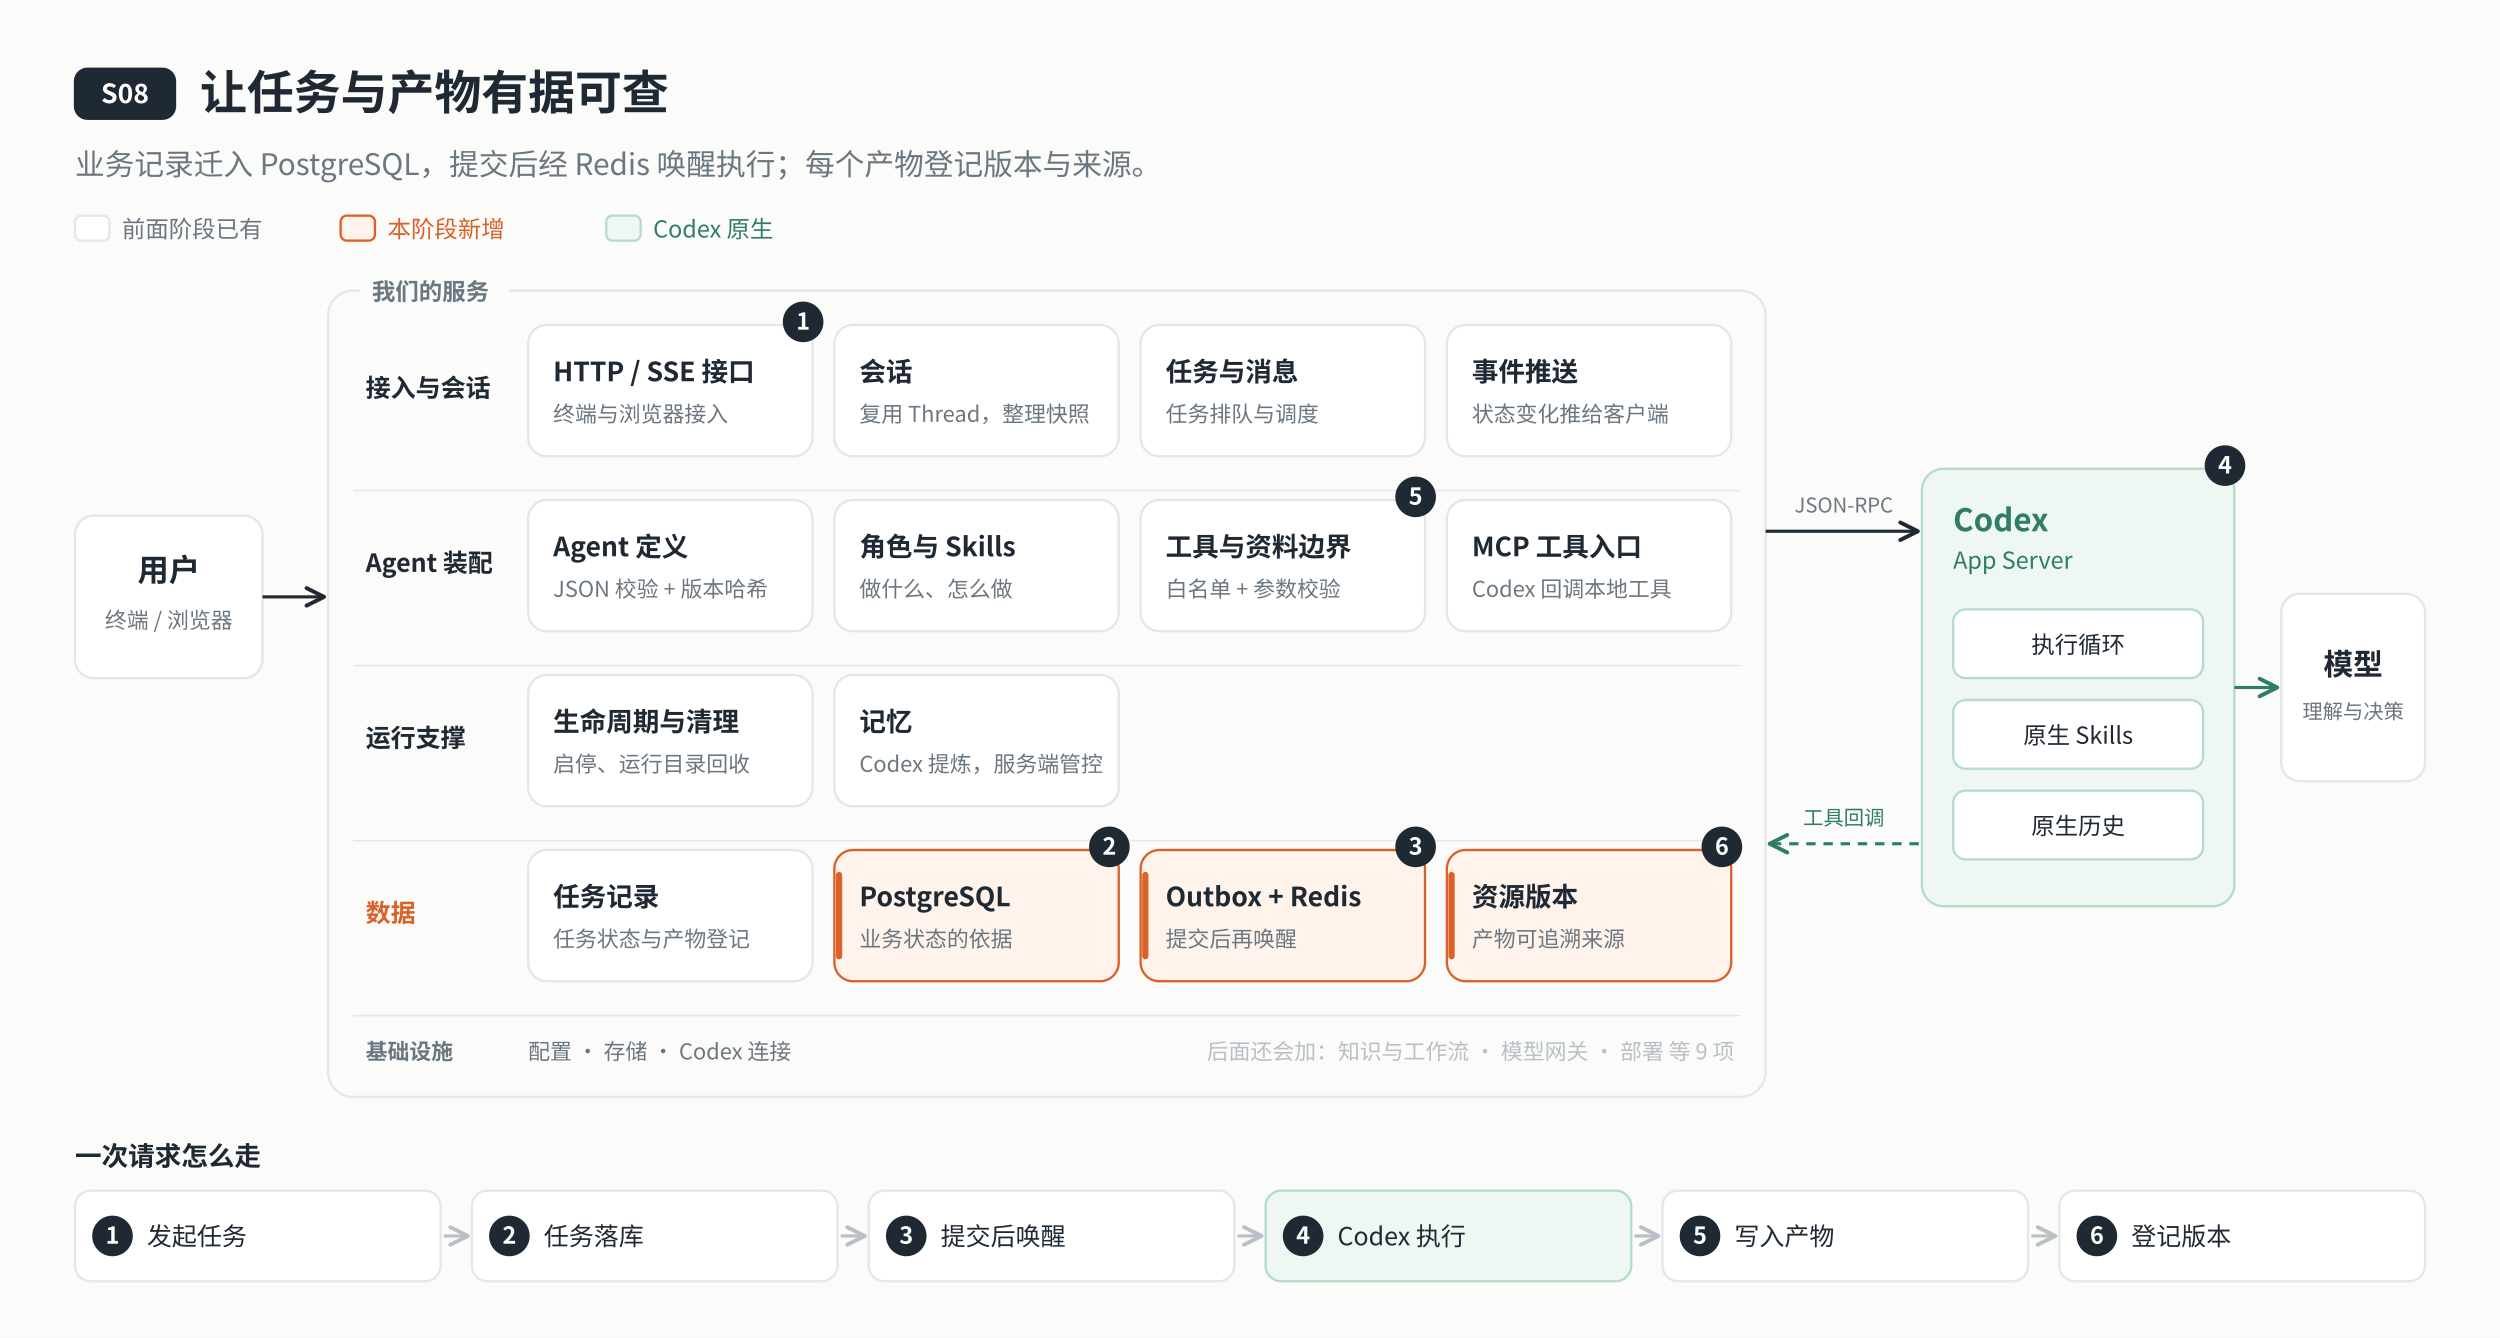
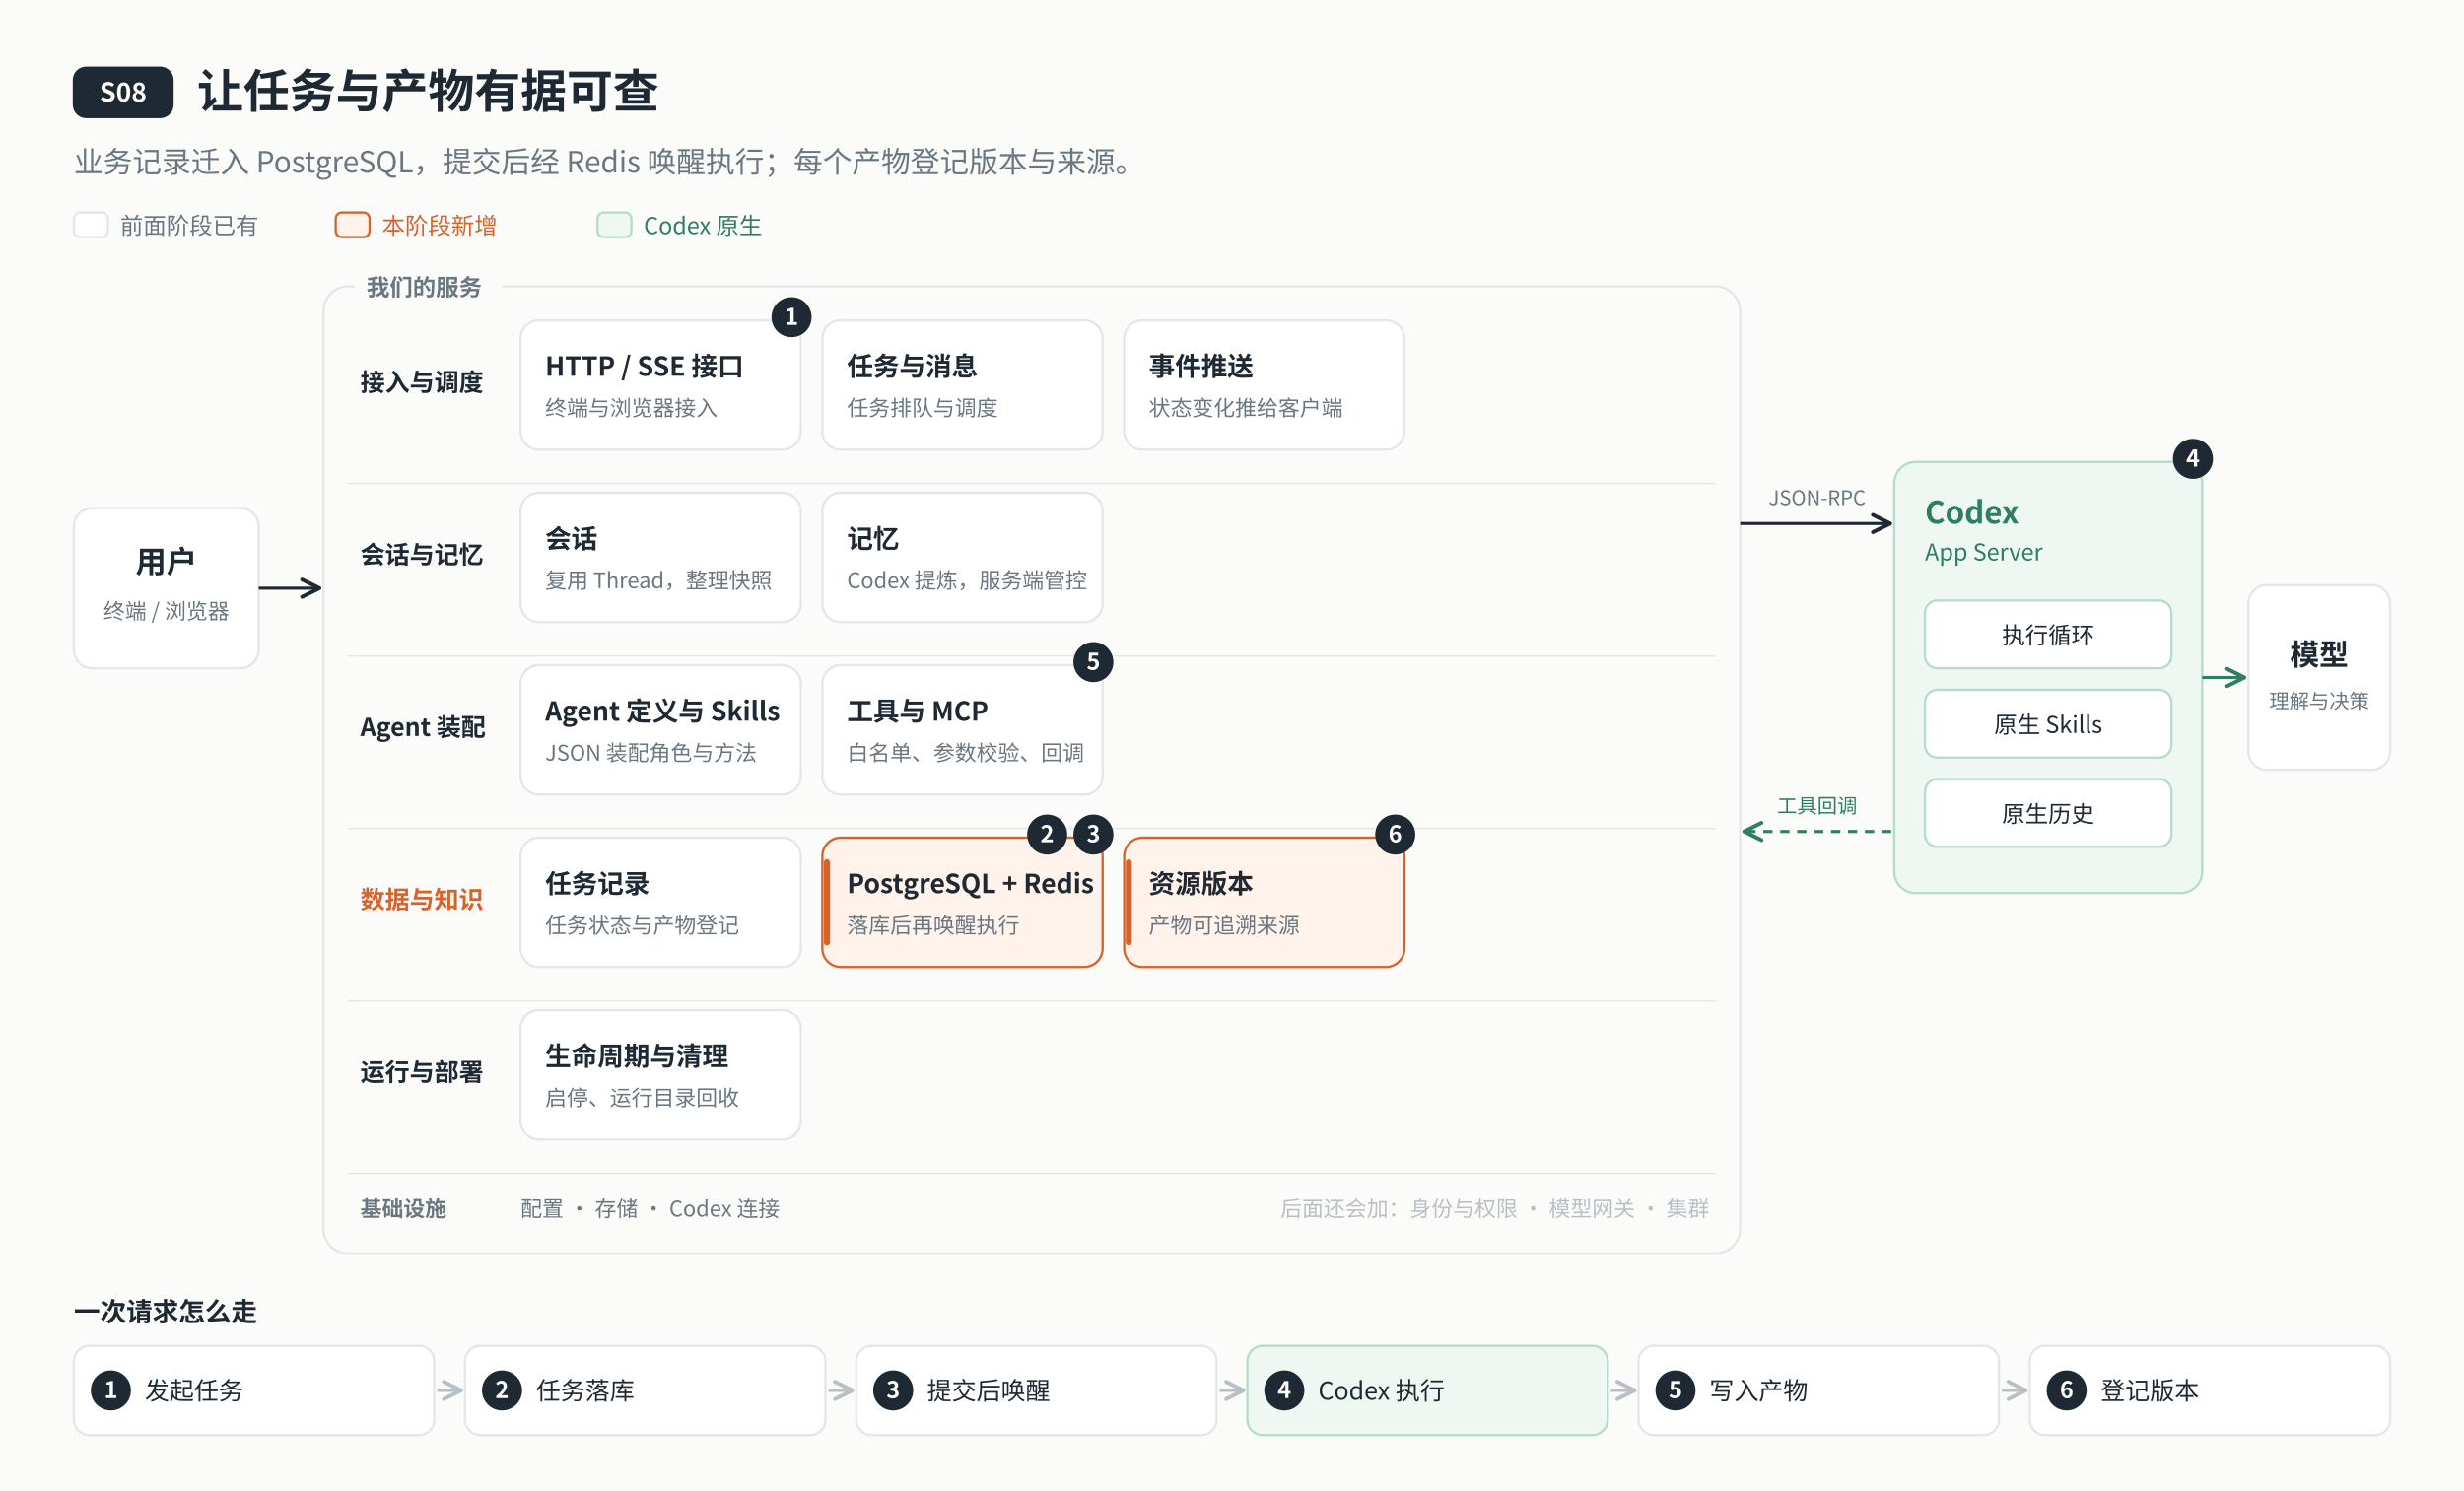
- <svg xmlns="http://www.w3.org/2000/svg" width="1600" height="856" viewBox="0 0 1600 856" role="img" aria-labelledby="title desc">
+ <svg xmlns="http://www.w3.org/2000/svg" width="1600" height="968" viewBox="0 0 1600 968" role="img" aria-labelledby="title desc">
  <defs>
    <marker id="mB8C0C6" viewBox="0 0 10 10" refX="8" refY="5" markerWidth="7" markerHeight="7" orient="auto-start-reverse">
      <path d="M1 1 L9 5 L1 9" fill="none" stroke="#B8C0C6" stroke-width="1.8" stroke-linecap="round" stroke-linejoin="round" />
    </marker>
    <marker id="m1F2933" viewBox="0 0 10 10" refX="8" refY="5" markerWidth="7" markerHeight="7" orient="auto-start-reverse">
      <path d="M1 1 L9 5 L1 9" fill="none" stroke="#1F2933" stroke-width="1.8" stroke-linecap="round" stroke-linejoin="round" />
    </marker>
    <marker id="m2F7D62" viewBox="0 0 10 10" refX="8" refY="5" markerWidth="7" markerHeight="7" orient="auto-start-reverse">
      <path d="M1 1 L9 5 L1 9" fill="none" stroke="#2F7D62" stroke-width="1.8" stroke-linecap="round" stroke-linejoin="round" />
    </marker>
  </defs>
  <g font-family="PingFang SC, Microsoft YaHei, Noto Sans CJK SC, sans-serif">
-     <rect x="0" y="0" width="1600" height="856" fill="#FBFBF9" />
+     <rect x="0" y="0" width="1600" height="968" fill="#FBFBF9" />
    <rect x="48" y="44" width="64" height="32" rx="8" fill="#1F2933" stroke="#1F2933" stroke-width="1.5" />
    <text x="80" y="66" font-size="17" fill="#fff" font-weight="700" text-anchor="middle">S08</text>
    <text x="128" y="70" font-size="30" fill="#1F2933" font-weight="700" text-anchor="start">让任务与产物有据可查</text>
    <text x="48" y="112" font-size="19" fill="#6B7780" font-weight="400" text-anchor="start">业务记录迁入 PostgreSQL，提交后经 Redis 唤醒执行；每个产物登记版本与来源。</text>
    <rect x="48" y="138" width="22" height="16" rx="4" fill="#FFFFFF" stroke="#E3E7EA" stroke-width="1.5" />
    <text x="78" y="152" font-size="15" fill="#6B7780" font-weight="400" text-anchor="start">前面阶段已有</text>
    <rect x="218" y="138" width="22" height="16" rx="4" fill="#FFF3EC" stroke="#D9622B" stroke-width="1.5" />
    <text x="248" y="152" font-size="15" fill="#D9622B" font-weight="400" text-anchor="start">本阶段新增</text>
    <rect x="388" y="138" width="22" height="16" rx="4" fill="#EEF7F2" stroke="#B5DCCB" stroke-width="1.5" />
    <text x="418" y="152" font-size="15" fill="#2F7D62" font-weight="400" text-anchor="start">Codex 原生</text>
    <rect x="48" y="330" width="120" height="104" rx="12" fill="#FFFFFF" stroke="#E3E7EA" stroke-width="1.5" />
    <text x="108" y="372" font-size="20" fill="#1F2933" font-weight="600" text-anchor="middle">用户</text>
    <text x="108" y="402" font-size="14" fill="#6B7780" font-weight="400" text-anchor="middle">终端 / 浏览器</text>
-     <rect x="210" y="186" width="920" height="516" rx="16" fill="none" stroke="#E3E7EA" stroke-width="1.5" />
+     <rect x="210" y="186" width="920" height="628" rx="16" fill="none" stroke="#E3E7EA" stroke-width="1.5" />
    <rect x="230" y="175" width="96" height="22" fill="#FBFBF9" />
    <text x="238" y="192" font-size="15" fill="#6B7780" font-weight="600" text-anchor="start">我们的服务</text>
-     <text x="234" y="254" font-size="16" fill="#1F2933" font-weight="600" text-anchor="start">接入与会话</text>
+     <text x="234" y="254" font-size="16" fill="#1F2933" font-weight="600" text-anchor="start">接入与调度</text>
    <rect x="338" y="208" width="182" height="84" rx="12" fill="#FFFFFF" stroke="#E3E7EA" stroke-width="1.5" />
    <text x="354" y="244" font-size="17" fill="#1F2933" font-weight="600" text-anchor="start">HTTP / SSE 接口</text>
    <text x="354" y="270" font-size="14" fill="#6B7780" font-weight="400" text-anchor="start">终端与浏览器接入</text>
    <rect x="534" y="208" width="182" height="84" rx="12" fill="#FFFFFF" stroke="#E3E7EA" stroke-width="1.5" />
-     <text x="550" y="244" font-size="17" fill="#1F2933" font-weight="600" text-anchor="start">会话</text>
-     <text x="550" y="270" font-size="14" fill="#6B7780" font-weight="400" text-anchor="start">复用 Thread，整理快照</text>
+     <text x="550" y="244" font-size="17" fill="#1F2933" font-weight="600" text-anchor="start">任务与消息</text>
+     <text x="550" y="270" font-size="14" fill="#6B7780" font-weight="400" text-anchor="start">任务排队与调度</text>
    <rect x="730" y="208" width="182" height="84" rx="12" fill="#FFFFFF" stroke="#E3E7EA" stroke-width="1.5" />
-     <text x="746" y="244" font-size="17" fill="#1F2933" font-weight="600" text-anchor="start">任务与消息</text>
-     <text x="746" y="270" font-size="14" fill="#6B7780" font-weight="400" text-anchor="start">任务排队与调度</text>
-     <rect x="926" y="208" width="182" height="84" rx="12" fill="#FFFFFF" stroke="#E3E7EA" stroke-width="1.5" />
-     <text x="942" y="244" font-size="17" fill="#1F2933" font-weight="600" text-anchor="start">事件推送</text>
-     <text x="942" y="270" font-size="14" fill="#6B7780" font-weight="400" text-anchor="start">状态变化推给客户端</text>
-     <text x="234" y="366" font-size="16" fill="#1F2933" font-weight="600" text-anchor="start">Agent 装配</text>
+     <text x="746" y="244" font-size="17" fill="#1F2933" font-weight="600" text-anchor="start">事件推送</text>
+     <text x="746" y="270" font-size="14" fill="#6B7780" font-weight="400" text-anchor="start">状态变化推给客户端</text>
+     <text x="234" y="366" font-size="16" fill="#1F2933" font-weight="600" text-anchor="start">会话与记忆</text>
    <line x1="226" y1="314" x2="1114" y2="314" stroke="#E3E7EA" stroke-width="1" />
    <rect x="338" y="320" width="182" height="84" rx="12" fill="#FFFFFF" stroke="#E3E7EA" stroke-width="1.5" />
-     <text x="354" y="356" font-size="17" fill="#1F2933" font-weight="600" text-anchor="start">Agent 定义</text>
-     <text x="354" y="382" font-size="14" fill="#6B7780" font-weight="400" text-anchor="start">JSON 校验 + 版本哈希</text>
+     <text x="354" y="356" font-size="17" fill="#1F2933" font-weight="600" text-anchor="start">会话</text>
+     <text x="354" y="382" font-size="14" fill="#6B7780" font-weight="400" text-anchor="start">复用 Thread，整理快照</text>
    <rect x="534" y="320" width="182" height="84" rx="12" fill="#FFFFFF" stroke="#E3E7EA" stroke-width="1.5" />
-     <text x="550" y="356" font-size="17" fill="#1F2933" font-weight="600" text-anchor="start">角色与 Skills</text>
-     <text x="550" y="382" font-size="14" fill="#6B7780" font-weight="400" text-anchor="start">做什么、怎么做</text>
-     <rect x="730" y="320" width="182" height="84" rx="12" fill="#FFFFFF" stroke="#E3E7EA" stroke-width="1.5" />
-     <text x="746" y="356" font-size="17" fill="#1F2933" font-weight="600" text-anchor="start">工具与资料边界</text>
-     <text x="746" y="382" font-size="14" fill="#6B7780" font-weight="400" text-anchor="start">白名单 + 参数校验</text>
-     <rect x="926" y="320" width="182" height="84" rx="12" fill="#FFFFFF" stroke="#E3E7EA" stroke-width="1.5" />
-     <text x="942" y="356" font-size="17" fill="#1F2933" font-weight="600" text-anchor="start">MCP 工具入口</text>
-     <text x="942" y="382" font-size="14" fill="#6B7780" font-weight="400" text-anchor="start">Codex 回调本地工具</text>
-     <text x="234" y="478" font-size="16" fill="#1F2933" font-weight="600" text-anchor="start">运行支撑</text>
+     <text x="550" y="356" font-size="17" fill="#1F2933" font-weight="600" text-anchor="start">记忆</text>
+     <text x="550" y="382" font-size="14" fill="#6B7780" font-weight="400" text-anchor="start">Codex 提炼，服务端管控</text>
+     <text x="234" y="478" font-size="16" fill="#1F2933" font-weight="600" text-anchor="start">Agent 装配</text>
    <line x1="226" y1="426" x2="1114" y2="426" stroke="#E3E7EA" stroke-width="1" />
    <rect x="338" y="432" width="182" height="84" rx="12" fill="#FFFFFF" stroke="#E3E7EA" stroke-width="1.5" />
-     <text x="354" y="468" font-size="17" fill="#1F2933" font-weight="600" text-anchor="start">生命周期与清理</text>
-     <text x="354" y="494" font-size="14" fill="#6B7780" font-weight="400" text-anchor="start">启停、运行目录回收</text>
+     <text x="354" y="468" font-size="17" fill="#1F2933" font-weight="600" text-anchor="start">Agent 定义与 Skills</text>
+     <text x="354" y="494" font-size="14" fill="#6B7780" font-weight="400" text-anchor="start">JSON 装配角色与方法</text>
    <rect x="534" y="432" width="182" height="84" rx="12" fill="#FFFFFF" stroke="#E3E7EA" stroke-width="1.5" />
-     <text x="550" y="468" font-size="17" fill="#1F2933" font-weight="600" text-anchor="start">记忆</text>
-     <text x="550" y="494" font-size="14" fill="#6B7780" font-weight="400" text-anchor="start">Codex 提炼，服务端管控</text>
-     <text x="234" y="590" font-size="16" fill="#D9622B" font-weight="600" text-anchor="start">数据</text>
+     <text x="550" y="468" font-size="17" fill="#1F2933" font-weight="600" text-anchor="start">工具与 MCP</text>
+     <text x="550" y="494" font-size="14" fill="#6B7780" font-weight="400" text-anchor="start">白名单、参数校验、回调</text>
+     <text x="234" y="590" font-size="16" fill="#D9622B" font-weight="600" text-anchor="start">数据与知识</text>
    <line x1="226" y1="538" x2="1114" y2="538" stroke="#E3E7EA" stroke-width="1" />
    <rect x="338" y="544" width="182" height="84" rx="12" fill="#FFFFFF" stroke="#E3E7EA" stroke-width="1.5" />
    <text x="354" y="580" font-size="17" fill="#1F2933" font-weight="600" text-anchor="start">任务记录</text>
    <text x="354" y="606" font-size="14" fill="#6B7780" font-weight="400" text-anchor="start">任务状态与产物登记</text>
    <rect x="534" y="544" width="182" height="84" rx="12" fill="#FFF3EC" stroke="#D9622B" stroke-width="1.5" />
    <rect x="535" y="558" width="4" height="56" rx="2" fill="#D9622B" />
-     <text x="550" y="580" font-size="17" fill="#1F2933" font-weight="600" text-anchor="start">PostgreSQL</text>
-     <text x="550" y="606" font-size="14" fill="#6B7780" font-weight="400" text-anchor="start">业务状态的依据</text>
+     <text x="550" y="580" font-size="17" fill="#1F2933" font-weight="600" text-anchor="start">PostgreSQL + Redis</text>
+     <text x="550" y="606" font-size="14" fill="#6B7780" font-weight="400" text-anchor="start">落库后再唤醒执行</text>
    <rect x="730" y="544" width="182" height="84" rx="12" fill="#FFF3EC" stroke="#D9622B" stroke-width="1.5" />
    <rect x="731" y="558" width="4" height="56" rx="2" fill="#D9622B" />
-     <text x="746" y="580" font-size="17" fill="#1F2933" font-weight="600" text-anchor="start">Outbox + Redis</text>
-     <text x="746" y="606" font-size="14" fill="#6B7780" font-weight="400" text-anchor="start">提交后再唤醒</text>
-     <rect x="926" y="544" width="182" height="84" rx="12" fill="#FFF3EC" stroke="#D9622B" stroke-width="1.5" />
-     <rect x="927" y="558" width="4" height="56" rx="2" fill="#D9622B" />
-     <text x="942" y="580" font-size="17" fill="#1F2933" font-weight="600" text-anchor="start">资源版本</text>
-     <text x="942" y="606" font-size="14" fill="#6B7780" font-weight="400" text-anchor="start">产物可追溯来源</text>
+     <text x="746" y="580" font-size="17" fill="#1F2933" font-weight="600" text-anchor="start">资源版本</text>
+     <text x="746" y="606" font-size="14" fill="#6B7780" font-weight="400" text-anchor="start">产物可追溯来源</text>
+     <text x="234" y="702" font-size="16" fill="#1F2933" font-weight="600" text-anchor="start">运行与部署</text>
    <line x1="226" y1="650" x2="1114" y2="650" stroke="#E3E7EA" stroke-width="1" />
-     <text x="234" y="678" font-size="14" fill="#6B7780" font-weight="600" text-anchor="start">基础设施</text>
-     <text x="338" y="678" font-size="14" fill="#6B7780" font-weight="400" text-anchor="start">配置 · 存储 · Codex 连接</text>
-     <text x="1110" y="678" font-size="14" fill="#B8C0C6" font-weight="400" text-anchor="end">后面还会加：知识与工作流 · 模型网关 · 部署 等 9 项</text>
+     <rect x="338" y="656" width="182" height="84" rx="12" fill="#FFFFFF" stroke="#E3E7EA" stroke-width="1.5" />
+     <text x="354" y="692" font-size="17" fill="#1F2933" font-weight="600" text-anchor="start">生命周期与清理</text>
+     <text x="354" y="718" font-size="14" fill="#6B7780" font-weight="400" text-anchor="start">启停、运行目录回收</text>
+     <line x1="226" y1="762" x2="1114" y2="762" stroke="#E3E7EA" stroke-width="1" />
+     <text x="234" y="790" font-size="14" fill="#6B7780" font-weight="600" text-anchor="start">基础设施</text>
+     <text x="338" y="790" font-size="14" fill="#6B7780" font-weight="400" text-anchor="start">配置 · 存储 · Codex 连接</text>
+     <text x="1110" y="790" font-size="14" fill="#B8C0C6" font-weight="400" text-anchor="end">后面还会加：身份与权限 · 模型网关 · 集群</text>
    <rect x="1230" y="300" width="200" height="280" rx="14" fill="#EEF7F2" stroke="#B5DCCB" stroke-width="1.5" />
    <text x="1250" y="340" font-size="20" fill="#2F7D62" font-weight="700" text-anchor="start">Codex</text>
    <text x="1250" y="364" font-size="15" fill="#2F7D62" font-weight="400" text-anchor="start">App Server</text>
    <rect x="1250" y="390" width="160" height="44" rx="8" fill="#FFFFFF" stroke="#B5DCCB" stroke-width="1.5" />
    <text x="1330" y="418" font-size="15" fill="#1F2933" font-weight="500" text-anchor="middle">执行循环</text>
    <rect x="1250" y="448" width="160" height="44" rx="8" fill="#FFFFFF" stroke="#B5DCCB" stroke-width="1.5" />
    <text x="1330" y="476" font-size="15" fill="#1F2933" font-weight="500" text-anchor="middle">原生 Skills</text>
    <rect x="1250" y="506" width="160" height="44" rx="8" fill="#FFFFFF" stroke="#B5DCCB" stroke-width="1.5" />
    <text x="1330" y="534" font-size="15" fill="#1F2933" font-weight="500" text-anchor="middle">原生历史</text>
    <rect x="1460" y="380" width="92" height="120" rx="12" fill="#FFFFFF" stroke="#E3E7EA" stroke-width="1.5" />
    <text x="1506" y="432" font-size="19" fill="#1F2933" font-weight="600" text-anchor="middle">模型</text>
    <text x="1506" y="460" font-size="13" fill="#6B7780" font-weight="400" text-anchor="middle">理解与决策</text>
    <path d="M168,382 L206,382" fill="none" stroke="#1F2933" stroke-width="2" marker-end="url(#m1F2933)" />
    <path d="M1130,340 L1226,340" fill="none" stroke="#1F2933" stroke-width="2" marker-end="url(#m1F2933)" />
    <text x="1180" y="328" font-size="13" fill="#6B7780" font-weight="500" text-anchor="middle">JSON-RPC</text>
    <path d="M1228,540 L1134,540" fill="none" stroke="#2F7D62" stroke-width="2" stroke-dasharray="6 5" marker-end="url(#m2F7D62)" />
    <text x="1180" y="528" font-size="13" fill="#2F7D62" font-weight="500" text-anchor="middle">工具回调</text>
    <path d="M1430,440 L1456,440" fill="none" stroke="#2F7D62" stroke-width="2" marker-end="url(#m2F7D62)" />
    <circle cx="514" cy="206" r="13" fill="#1F2933" />
    <text x="514" y="211" font-size="15" fill="#fff" font-weight="700" text-anchor="middle">1</text>
+     <circle cx="680" cy="542" r="13" fill="#1F2933" />
+     <text x="680" y="547" font-size="15" fill="#fff" font-weight="700" text-anchor="middle">2</text>
    <circle cx="710" cy="542" r="13" fill="#1F2933" />
-     <text x="710" y="547" font-size="15" fill="#fff" font-weight="700" text-anchor="middle">2</text>
-     <circle cx="906" cy="542" r="13" fill="#1F2933" />
-     <text x="906" y="547" font-size="15" fill="#fff" font-weight="700" text-anchor="middle">3</text>
+     <text x="710" y="547" font-size="15" fill="#fff" font-weight="700" text-anchor="middle">3</text>
    <circle cx="1424" cy="298" r="13" fill="#1F2933" />
    <text x="1424" y="303" font-size="15" fill="#fff" font-weight="700" text-anchor="middle">4</text>
-     <circle cx="906" cy="318" r="13" fill="#1F2933" />
-     <text x="906" y="323" font-size="15" fill="#fff" font-weight="700" text-anchor="middle">5</text>
-     <circle cx="1102" cy="542" r="13" fill="#1F2933" />
-     <text x="1102" y="547" font-size="15" fill="#fff" font-weight="700" text-anchor="middle">6</text>
-     <text x="48" y="746" font-size="17" fill="#1F2933" font-weight="700" text-anchor="start">一次请求怎么走</text>
-     <rect x="48" y="762" width="234" height="58" rx="10" fill="#FFFFFF" stroke="#E3E7EA" stroke-width="1.5" />
-     <circle cx="72" cy="791" r="13" fill="#1F2933" />
-     <text x="72" y="796" font-size="15" fill="#fff" font-weight="700" text-anchor="middle">1</text>
-     <text x="94" y="797" font-size="16" fill="#1F2933" font-weight="500" text-anchor="start">发起任务</text>
-     <path d="M284,791 L298,791" fill="none" stroke="#B8C0C6" stroke-width="2" marker-end="url(#mB8C0C6)" />
-     <rect x="302" y="762" width="234" height="58" rx="10" fill="#FFFFFF" stroke="#E3E7EA" stroke-width="1.5" />
-     <circle cx="326" cy="791" r="13" fill="#1F2933" />
-     <text x="326" y="796" font-size="15" fill="#fff" font-weight="700" text-anchor="middle">2</text>
-     <text x="348" y="797" font-size="16" fill="#1F2933" font-weight="500" text-anchor="start">任务落库</text>
-     <path d="M538,791 L552,791" fill="none" stroke="#B8C0C6" stroke-width="2" marker-end="url(#mB8C0C6)" />
-     <rect x="556" y="762" width="234" height="58" rx="10" fill="#FFFFFF" stroke="#E3E7EA" stroke-width="1.5" />
-     <circle cx="580" cy="791" r="13" fill="#1F2933" />
-     <text x="580" y="796" font-size="15" fill="#fff" font-weight="700" text-anchor="middle">3</text>
-     <text x="602" y="797" font-size="16" fill="#1F2933" font-weight="500" text-anchor="start">提交后唤醒</text>
-     <path d="M792,791 L806,791" fill="none" stroke="#B8C0C6" stroke-width="2" marker-end="url(#mB8C0C6)" />
-     <rect x="810" y="762" width="234" height="58" rx="10" fill="#EEF7F2" stroke="#B5DCCB" stroke-width="1.5" />
-     <circle cx="834" cy="791" r="13" fill="#1F2933" />
-     <text x="834" y="796" font-size="15" fill="#fff" font-weight="700" text-anchor="middle">4</text>
-     <text x="856" y="797" font-size="16" fill="#1F2933" font-weight="500" text-anchor="start">Codex 执行</text>
-     <path d="M1046,791 L1060,791" fill="none" stroke="#B8C0C6" stroke-width="2" marker-end="url(#mB8C0C6)" />
-     <rect x="1064" y="762" width="234" height="58" rx="10" fill="#FFFFFF" stroke="#E3E7EA" stroke-width="1.5" />
-     <circle cx="1088" cy="791" r="13" fill="#1F2933" />
-     <text x="1088" y="796" font-size="15" fill="#fff" font-weight="700" text-anchor="middle">5</text>
-     <text x="1110" y="797" font-size="16" fill="#1F2933" font-weight="500" text-anchor="start">写入产物</text>
-     <path d="M1300,791 L1314,791" fill="none" stroke="#B8C0C6" stroke-width="2" marker-end="url(#mB8C0C6)" />
-     <rect x="1318" y="762" width="234" height="58" rx="10" fill="#FFFFFF" stroke="#E3E7EA" stroke-width="1.5" />
-     <circle cx="1342" cy="791" r="13" fill="#1F2933" />
-     <text x="1342" y="796" font-size="15" fill="#fff" font-weight="700" text-anchor="middle">6</text>
-     <text x="1364" y="797" font-size="16" fill="#1F2933" font-weight="500" text-anchor="start">登记版本</text>
+     <circle cx="710" cy="430" r="13" fill="#1F2933" />
+     <text x="710" y="435" font-size="15" fill="#fff" font-weight="700" text-anchor="middle">5</text>
+     <circle cx="906" cy="542" r="13" fill="#1F2933" />
+     <text x="906" y="547" font-size="15" fill="#fff" font-weight="700" text-anchor="middle">6</text>
+     <text x="48" y="858" font-size="17" fill="#1F2933" font-weight="700" text-anchor="start">一次请求怎么走</text>
+     <rect x="48" y="874" width="234" height="58" rx="10" fill="#FFFFFF" stroke="#E3E7EA" stroke-width="1.5" />
+     <circle cx="72" cy="903" r="13" fill="#1F2933" />
+     <text x="72" y="908" font-size="15" fill="#fff" font-weight="700" text-anchor="middle">1</text>
+     <text x="94" y="909" font-size="16" fill="#1F2933" font-weight="500" text-anchor="start">发起任务</text>
+     <path d="M284,903 L298,903" fill="none" stroke="#B8C0C6" stroke-width="2" marker-end="url(#mB8C0C6)" />
+     <rect x="302" y="874" width="234" height="58" rx="10" fill="#FFFFFF" stroke="#E3E7EA" stroke-width="1.5" />
+     <circle cx="326" cy="903" r="13" fill="#1F2933" />
+     <text x="326" y="908" font-size="15" fill="#fff" font-weight="700" text-anchor="middle">2</text>
+     <text x="348" y="909" font-size="16" fill="#1F2933" font-weight="500" text-anchor="start">任务落库</text>
+     <path d="M538,903 L552,903" fill="none" stroke="#B8C0C6" stroke-width="2" marker-end="url(#mB8C0C6)" />
+     <rect x="556" y="874" width="234" height="58" rx="10" fill="#FFFFFF" stroke="#E3E7EA" stroke-width="1.5" />
+     <circle cx="580" cy="903" r="13" fill="#1F2933" />
+     <text x="580" y="908" font-size="15" fill="#fff" font-weight="700" text-anchor="middle">3</text>
+     <text x="602" y="909" font-size="16" fill="#1F2933" font-weight="500" text-anchor="start">提交后唤醒</text>
+     <path d="M792,903 L806,903" fill="none" stroke="#B8C0C6" stroke-width="2" marker-end="url(#mB8C0C6)" />
+     <rect x="810" y="874" width="234" height="58" rx="10" fill="#EEF7F2" stroke="#B5DCCB" stroke-width="1.5" />
+     <circle cx="834" cy="903" r="13" fill="#1F2933" />
+     <text x="834" y="908" font-size="15" fill="#fff" font-weight="700" text-anchor="middle">4</text>
+     <text x="856" y="909" font-size="16" fill="#1F2933" font-weight="500" text-anchor="start">Codex 执行</text>
+     <path d="M1046,903 L1060,903" fill="none" stroke="#B8C0C6" stroke-width="2" marker-end="url(#mB8C0C6)" />
+     <rect x="1064" y="874" width="234" height="58" rx="10" fill="#FFFFFF" stroke="#E3E7EA" stroke-width="1.5" />
+     <circle cx="1088" cy="903" r="13" fill="#1F2933" />
+     <text x="1088" y="908" font-size="15" fill="#fff" font-weight="700" text-anchor="middle">5</text>
+     <text x="1110" y="909" font-size="16" fill="#1F2933" font-weight="500" text-anchor="start">写入产物</text>
+     <path d="M1300,903 L1314,903" fill="none" stroke="#B8C0C6" stroke-width="2" marker-end="url(#mB8C0C6)" />
+     <rect x="1318" y="874" width="234" height="58" rx="10" fill="#FFFFFF" stroke="#E3E7EA" stroke-width="1.5" />
+     <circle cx="1342" cy="903" r="13" fill="#1F2933" />
+     <text x="1342" y="908" font-size="15" fill="#fff" font-weight="700" text-anchor="middle">6</text>
+     <text x="1364" y="909" font-size="16" fill="#1F2933" font-weight="500" text-anchor="start">登记版本</text>
  </g>
</svg>
